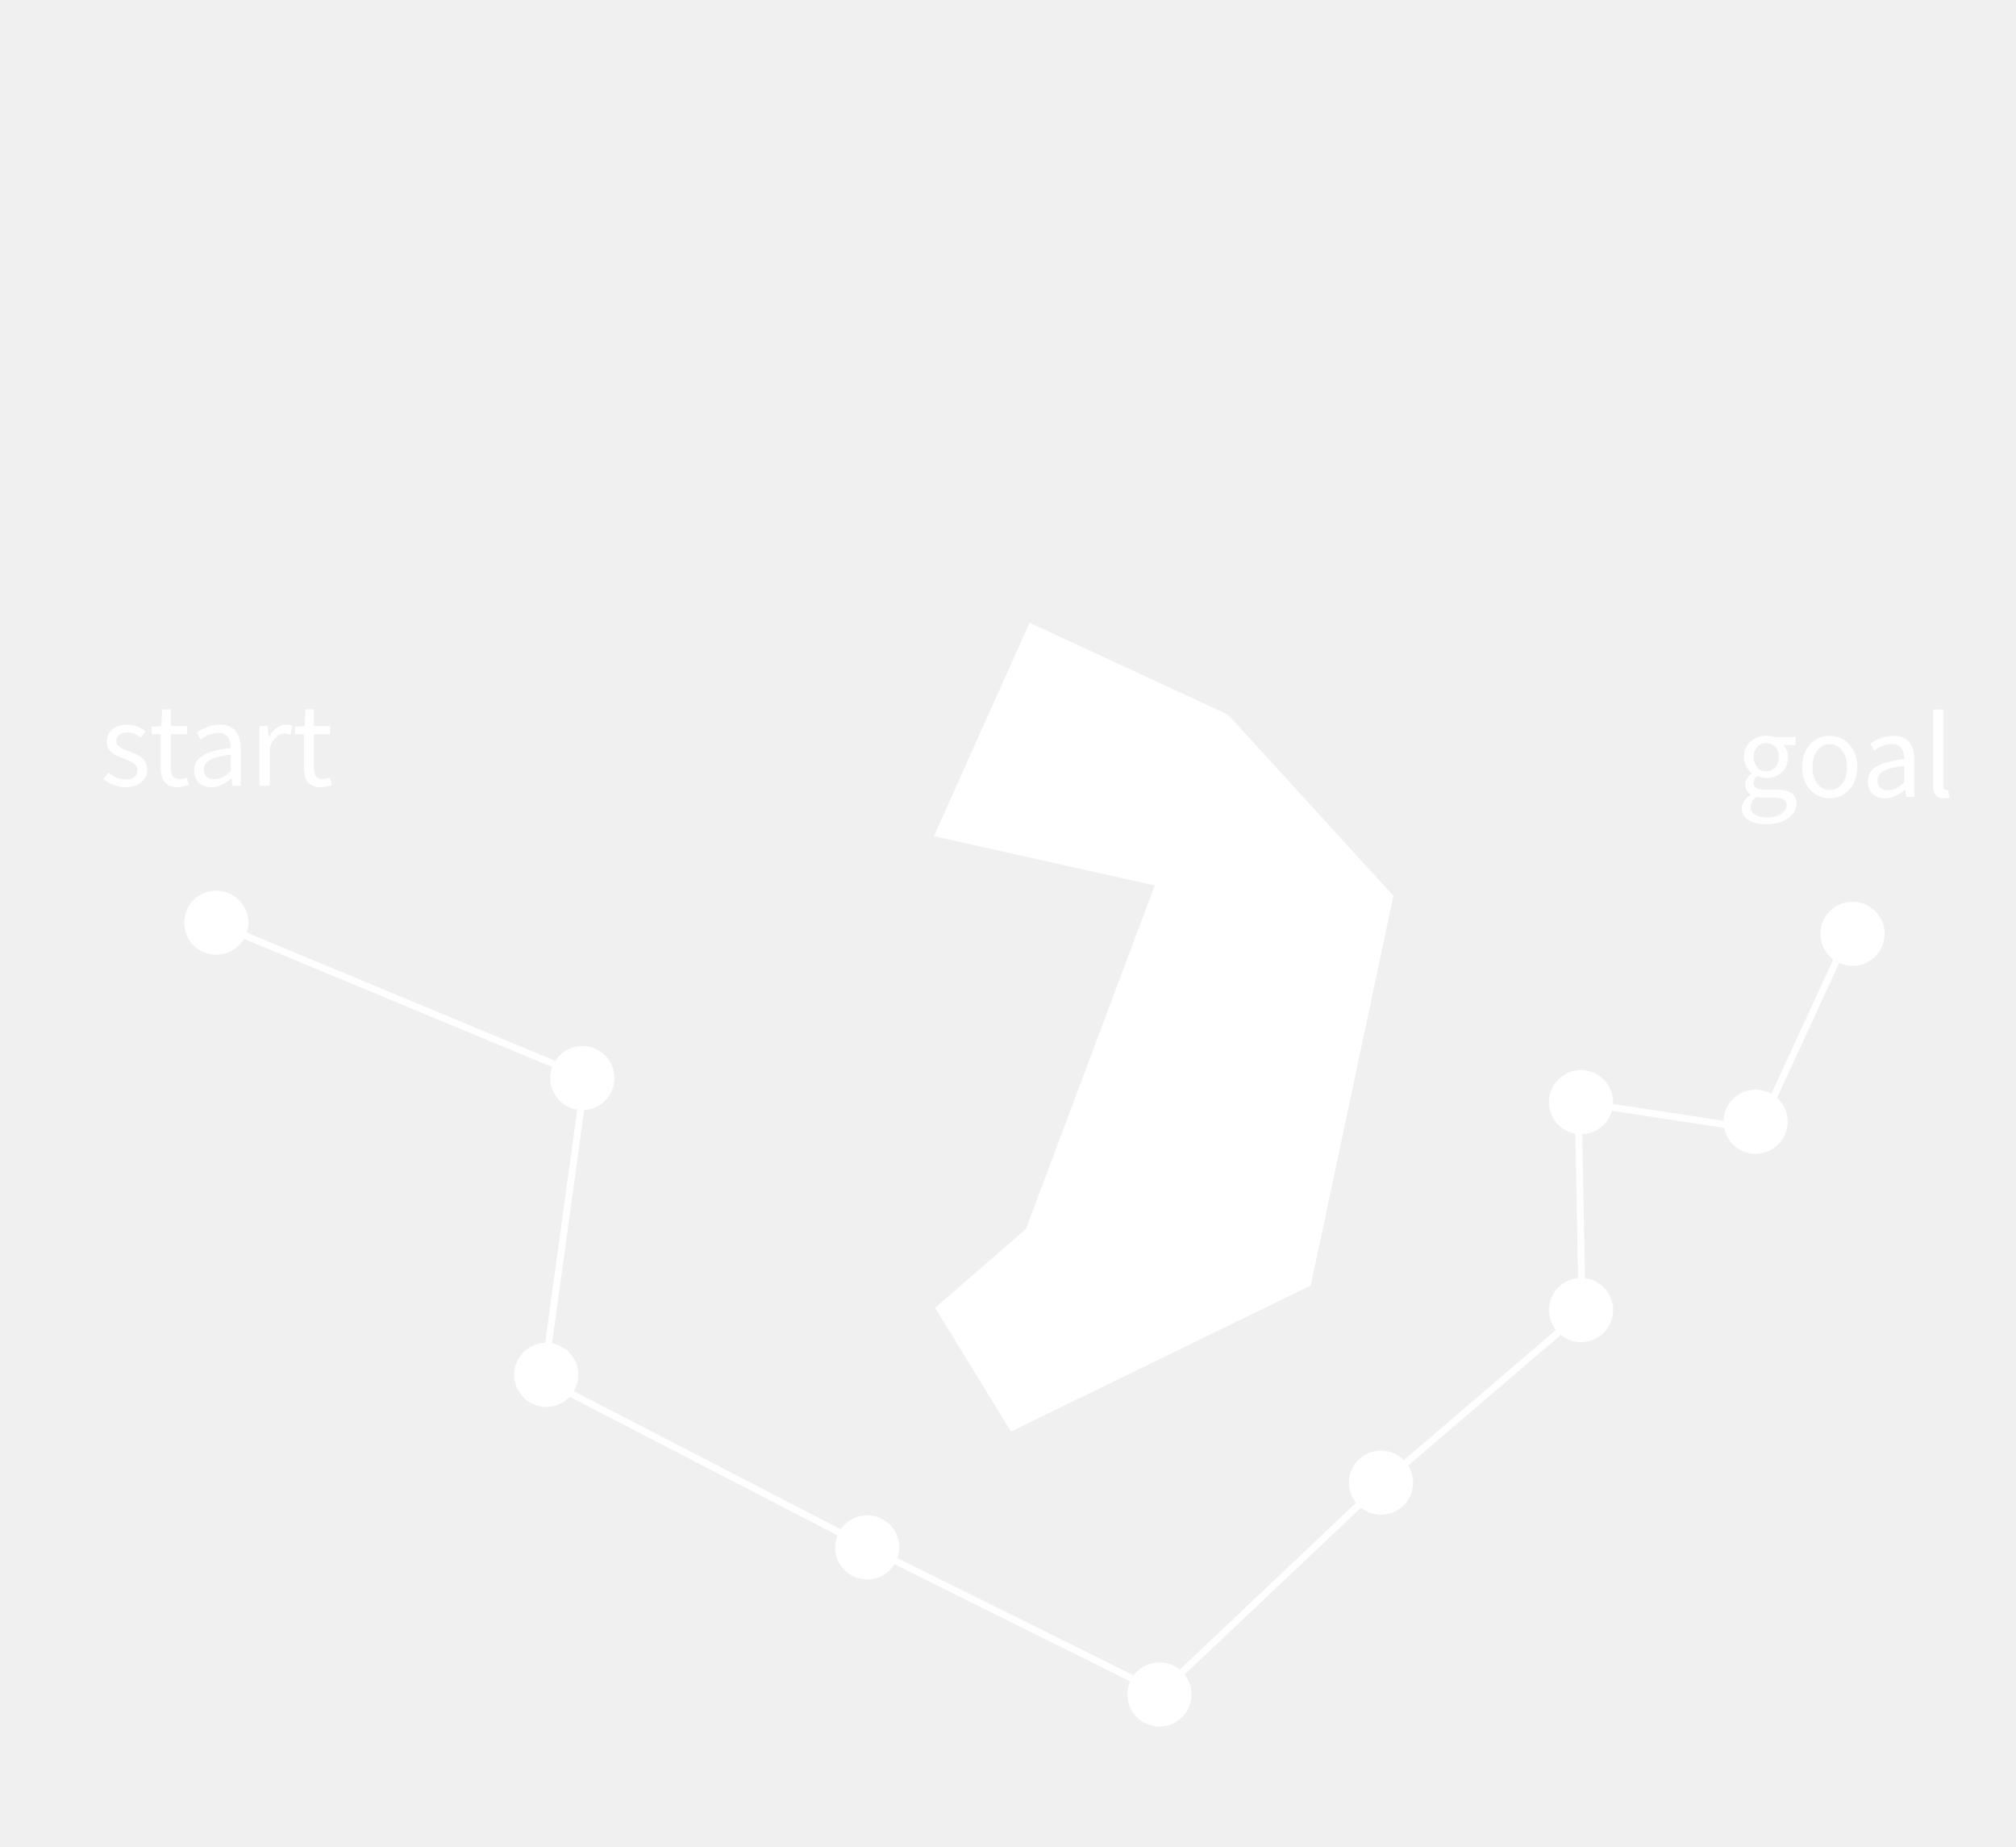
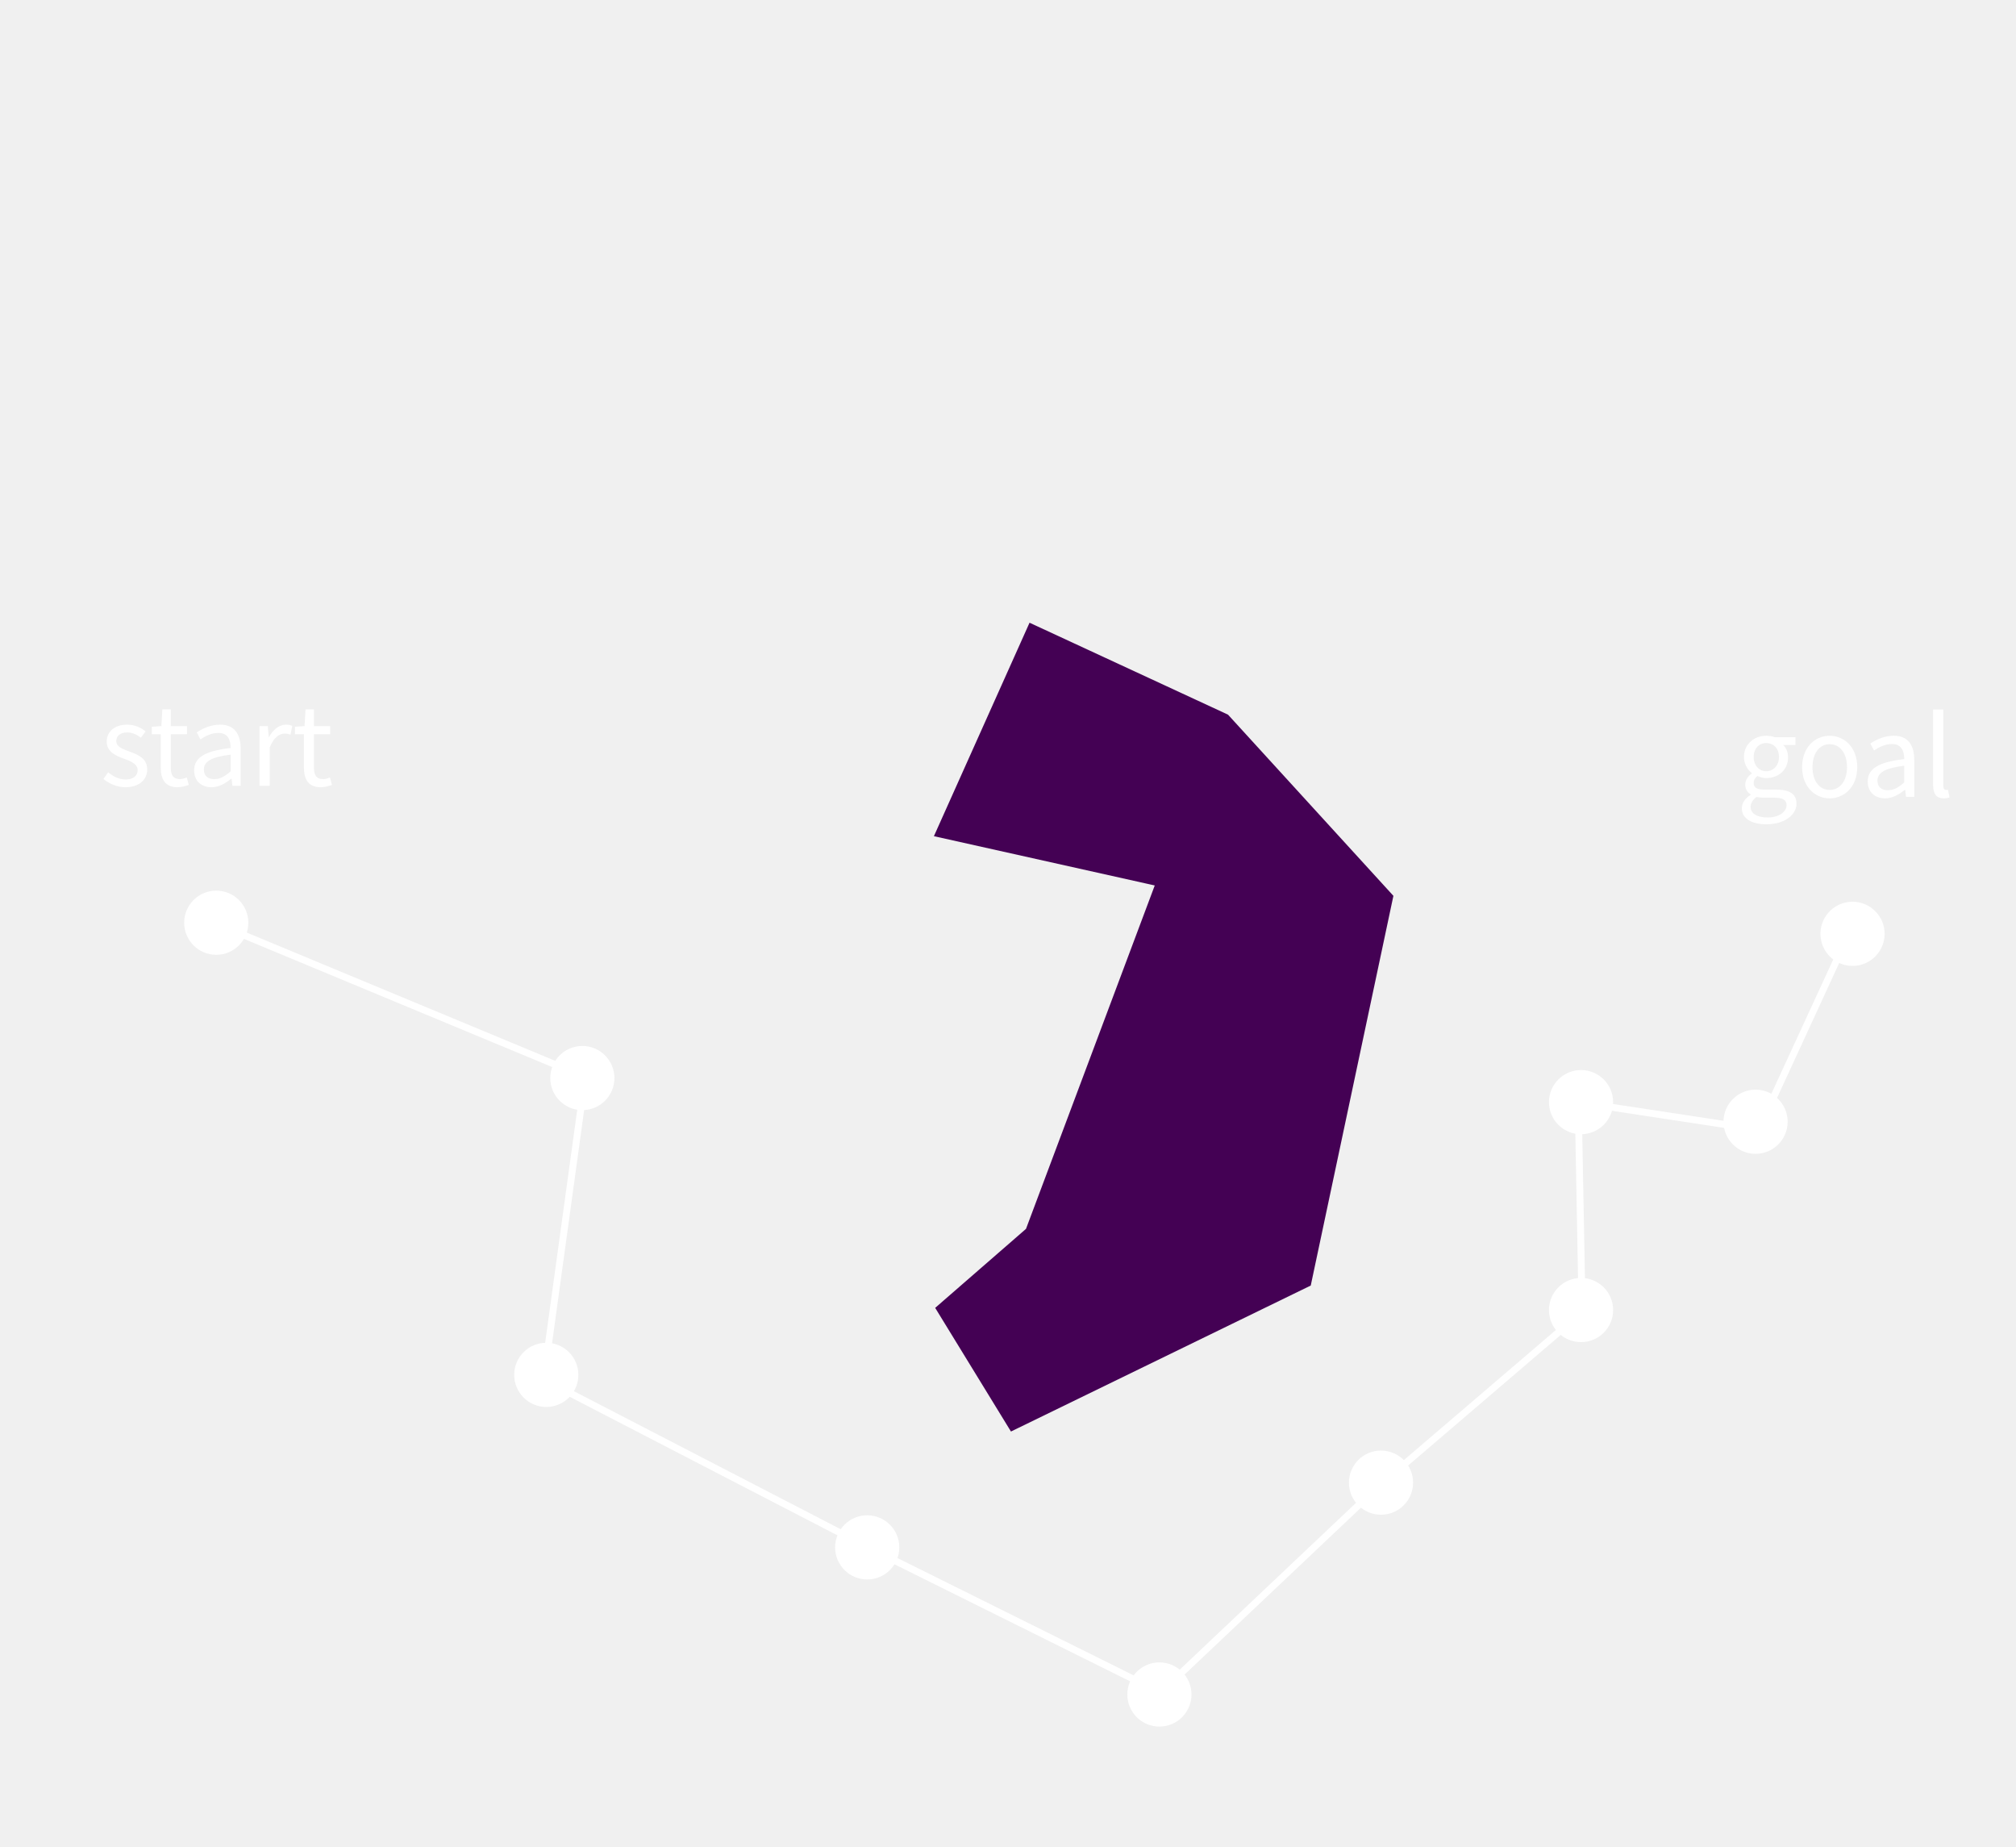
<svg xmlns="http://www.w3.org/2000/svg" width="194.282mm" height="177.93mm" viewBox="0 0 194.282 177.93" version="1.1" id="svg8">
  <defs id="defs2" />
  <g id="layer1" transform="translate(-0.799176,-46.22618)">
-     <path style="fill:#ffffff;fill-opacity:1;stroke:#ffffff;stroke-width:0.265px;stroke-linecap:butt;stroke-linejoin:miter;stroke-opacity:1" d="m 134.938,132.58 -15.875,-17.387 -18.981,-8.791 -9.095,20.298 21.273,4.746 -12.473,33.262 -8.693,7.56 7.182,11.717 L 127,170 Z" id="path821" />
+     <path style="fill:#440154;fill-opacity:1;stroke:#440154;stroke-width:0.265px;stroke-linecap:butt;stroke-linejoin:miter;stroke-opacity:1" d="m 134.938,132.58 -15.875,-17.387 -18.981,-8.791 -9.095,20.298 21.273,4.746 -12.473,33.262 -8.693,7.56 7.182,11.717 L 127,170 Z" id="path821" />
    <circle style="fill:#ffffff;fill-opacity:1;stroke:#ffffff;stroke-width:0.326;stroke-linecap:round;stroke-miterlimit:4;stroke-dasharray:none;stroke-opacity:1;paint-order:fill markers stroke" id="path829" r="2.929" cy="135.132" cx="21.639" />
    <circle r="2.929" cy="136.201" cx="179.328" id="circle841" style="fill:#ffffff;fill-opacity:1;stroke:#ffffff;stroke-width:0.326;stroke-linecap:round;stroke-miterlimit:4;stroke-dasharray:none;stroke-opacity:1;paint-order:fill markers stroke" />
    <text id="text845" y="123.008" x="168.113" style="font-style:normal;font-weight:normal;font-size:10.583px;line-height:1.25;font-family:sans-serif;letter-spacing:0px;word-spacing:0px;fill:#ffffff;fill-opacity:1;stroke:none;stroke-width:0.265" xml:space="preserve">
      <tspan style="font-style:normal;font-variant:normal;font-weight:normal;font-stretch:normal;font-size:10.583px;font-family:'Noto Sans CJK JP';-inkscape-font-specification:'Noto Sans CJK JP, Normal';font-variant-ligatures:normal;font-variant-caps:normal;font-variant-numeric:normal;font-feature-settings:normal;text-align:start;writing-mode:lr-tb;text-anchor:start;fill:#ffffff;fill-opacity:1;stroke-width:0.265" y="123.008" x="168.113" id="tspan847">goal</tspan>
    </text>
    <path cx="21.639" cy="135.132" r="2.929" id="path925" style="fill:#ffffff;fill-opacity:1;stroke:#ffffff;stroke-width:0.326;stroke-linecap:round;stroke-miterlimit:4;stroke-dasharray:none;stroke-opacity:1;paint-order:fill markers stroke" d="" />
    <circle cx="56.919" cy="150.099" r="2.929" id="circle927" style="fill:#ffffff;fill-opacity:1;stroke:#ffffff;stroke-width:0.326;stroke-linecap:round;stroke-miterlimit:4;stroke-dasharray:none;stroke-opacity:1;paint-order:fill markers stroke" />
    <path style="fill:none;fill-opacity:1;stroke:#ffffff;stroke-width:0.665;stroke-linecap:butt;stroke-linejoin:miter;stroke-miterlimit:4;stroke-dasharray:none;stroke-opacity:1" d="m 21.835,135.302 35.361,14.7" id="path929" />
    <circle cx="53.444" cy="178.697" r="2.929" id="circle956" style="fill:#ffffff;fill-opacity:1;stroke:#ffffff;stroke-width:0.326;stroke-linecap:round;stroke-miterlimit:4;stroke-dasharray:none;stroke-opacity:1;paint-order:fill markers stroke" />
    <path style="fill:none;fill-opacity:1;stroke:#ffffff;stroke-width:0.665;stroke-linecap:round;stroke-miterlimit:4;stroke-dasharray:none;stroke-dashoffset:0;stroke-opacity:1;paint-order:fill markers stroke" d="m 53.187,179.134 4.009,-29.132" id="path970" />
    <circle style="fill:#ffffff;fill-opacity:1;stroke:#ffffff;stroke-width:0.326;stroke-linecap:round;stroke-miterlimit:4;stroke-dasharray:none;stroke-opacity:1;paint-order:fill markers stroke" id="circle1055" r="2.929" cy="195.319" cx="84.372" />
    <circle cx="133.887" cy="189.082" r="2.929" id="circle1057" style="fill:#ffffff;fill-opacity:1;stroke:#ffffff;stroke-width:0.326;stroke-linecap:round;stroke-miterlimit:4;stroke-dasharray:none;stroke-opacity:1;paint-order:fill markers stroke" />
    <circle style="fill:#ffffff;fill-opacity:1;stroke:#ffffff;stroke-width:0.326;stroke-linecap:round;stroke-miterlimit:4;stroke-dasharray:none;stroke-opacity:1;paint-order:fill markers stroke" id="circle1059" r="2.929" cy="209.493" cx="112.532" />
    <circle style="fill:#ffffff;fill-opacity:1;stroke:#ffffff;stroke-width:0.326;stroke-linecap:round;stroke-miterlimit:4;stroke-dasharray:none;stroke-opacity:1;paint-order:fill markers stroke" id="circle1063" r="2.929" cy="172.451" cx="153.164" />
    <circle cx="153.164" cy="152.419" r="2.929" id="circle1069" style="fill:#ffffff;fill-opacity:1;stroke:#ffffff;stroke-width:0.326;stroke-linecap:round;stroke-miterlimit:4;stroke-dasharray:none;stroke-opacity:1;paint-order:fill markers stroke" />
    <path style="fill:#ffffff;fill-opacity:1;stroke:#ffffff;stroke-width:0.665;stroke-linecap:round;stroke-miterlimit:4;stroke-dasharray:none;stroke-dashoffset:0;stroke-opacity:1;paint-order:fill markers stroke" d="m 53.187,179.134 31.291,16.19 28.159,13.985" id="path1077" />
    <path style="fill:#ffffff;fill-opacity:1;stroke:#ffffff;stroke-width:0.665;stroke-linecap:round;stroke-miterlimit:4;stroke-dasharray:none;stroke-dashoffset:0;stroke-opacity:1;paint-order:fill markers stroke" d="m 112.637,209.31 20.978,-19.844" id="path1081" />
    <path style="fill:#ffffff;fill-opacity:1;stroke:#ffffff;stroke-width:0.665;stroke-linecap:round;stroke-miterlimit:4;stroke-dasharray:none;stroke-dashoffset:0;stroke-opacity:1;paint-order:fill markers stroke" d="m 133.615,189.466 19.655,-16.82" id="path1083" />
    <path style="fill:#ffffff;fill-opacity:1;stroke:#ffffff;stroke-width:0.665;stroke-linecap:round;stroke-miterlimit:4;stroke-dasharray:none;stroke-dashoffset:0;stroke-opacity:1;paint-order:fill markers stroke" d="m 170.278,155.07 -17.387,-2.646" id="path1091" />
    <path style="fill:#ffffff;fill-opacity:1;stroke:#ffffff;stroke-width:0.665;stroke-linecap:round;stroke-miterlimit:4;stroke-dasharray:none;stroke-dashoffset:0;stroke-opacity:1;paint-order:fill markers stroke" d="m 179.161,135.793 -8.882,19.277" id="path1093" />
    <circle style="fill:#ffffff;fill-opacity:1;stroke:#ffffff;stroke-width:0.326;stroke-linecap:round;stroke-miterlimit:4;stroke-dasharray:none;stroke-opacity:1;paint-order:fill markers stroke" id="circle1703" r="2.929" cy="154.308" cx="169.984" />
    <path id="path1705" d="m 152.891,152.424 0.378,20.222" style="fill:#ffffff;fill-opacity:1;stroke:#ffffff;stroke-width:0.665;stroke-linecap:round;stroke-miterlimit:4;stroke-dasharray:none;stroke-dashoffset:0;stroke-opacity:1;paint-order:fill markers stroke" />
    <text xml:space="preserve" style="font-style:normal;font-weight:normal;font-size:10.583px;line-height:1.25;font-family:sans-serif;letter-spacing:0px;word-spacing:0px;fill:#ffffff;fill-opacity:1;stroke:none;stroke-width:0.265" x="10.424" y="121.938" id="text833">
      <tspan id="tspan831" x="10.424" y="121.938" style="font-style:normal;font-variant:normal;font-weight:normal;font-stretch:normal;font-size:10.583px;font-family:'Noto Sans CJK JP';-inkscape-font-specification:'Noto Sans CJK JP, Normal';font-variant-ligatures:normal;font-variant-caps:normal;font-variant-numeric:normal;font-feature-settings:normal;text-align:start;writing-mode:lr-tb;text-anchor:start;fill:#ffffff;fill-opacity:1;stroke-width:0.265">start</tspan>
    </text>
  </g>
</svg>
